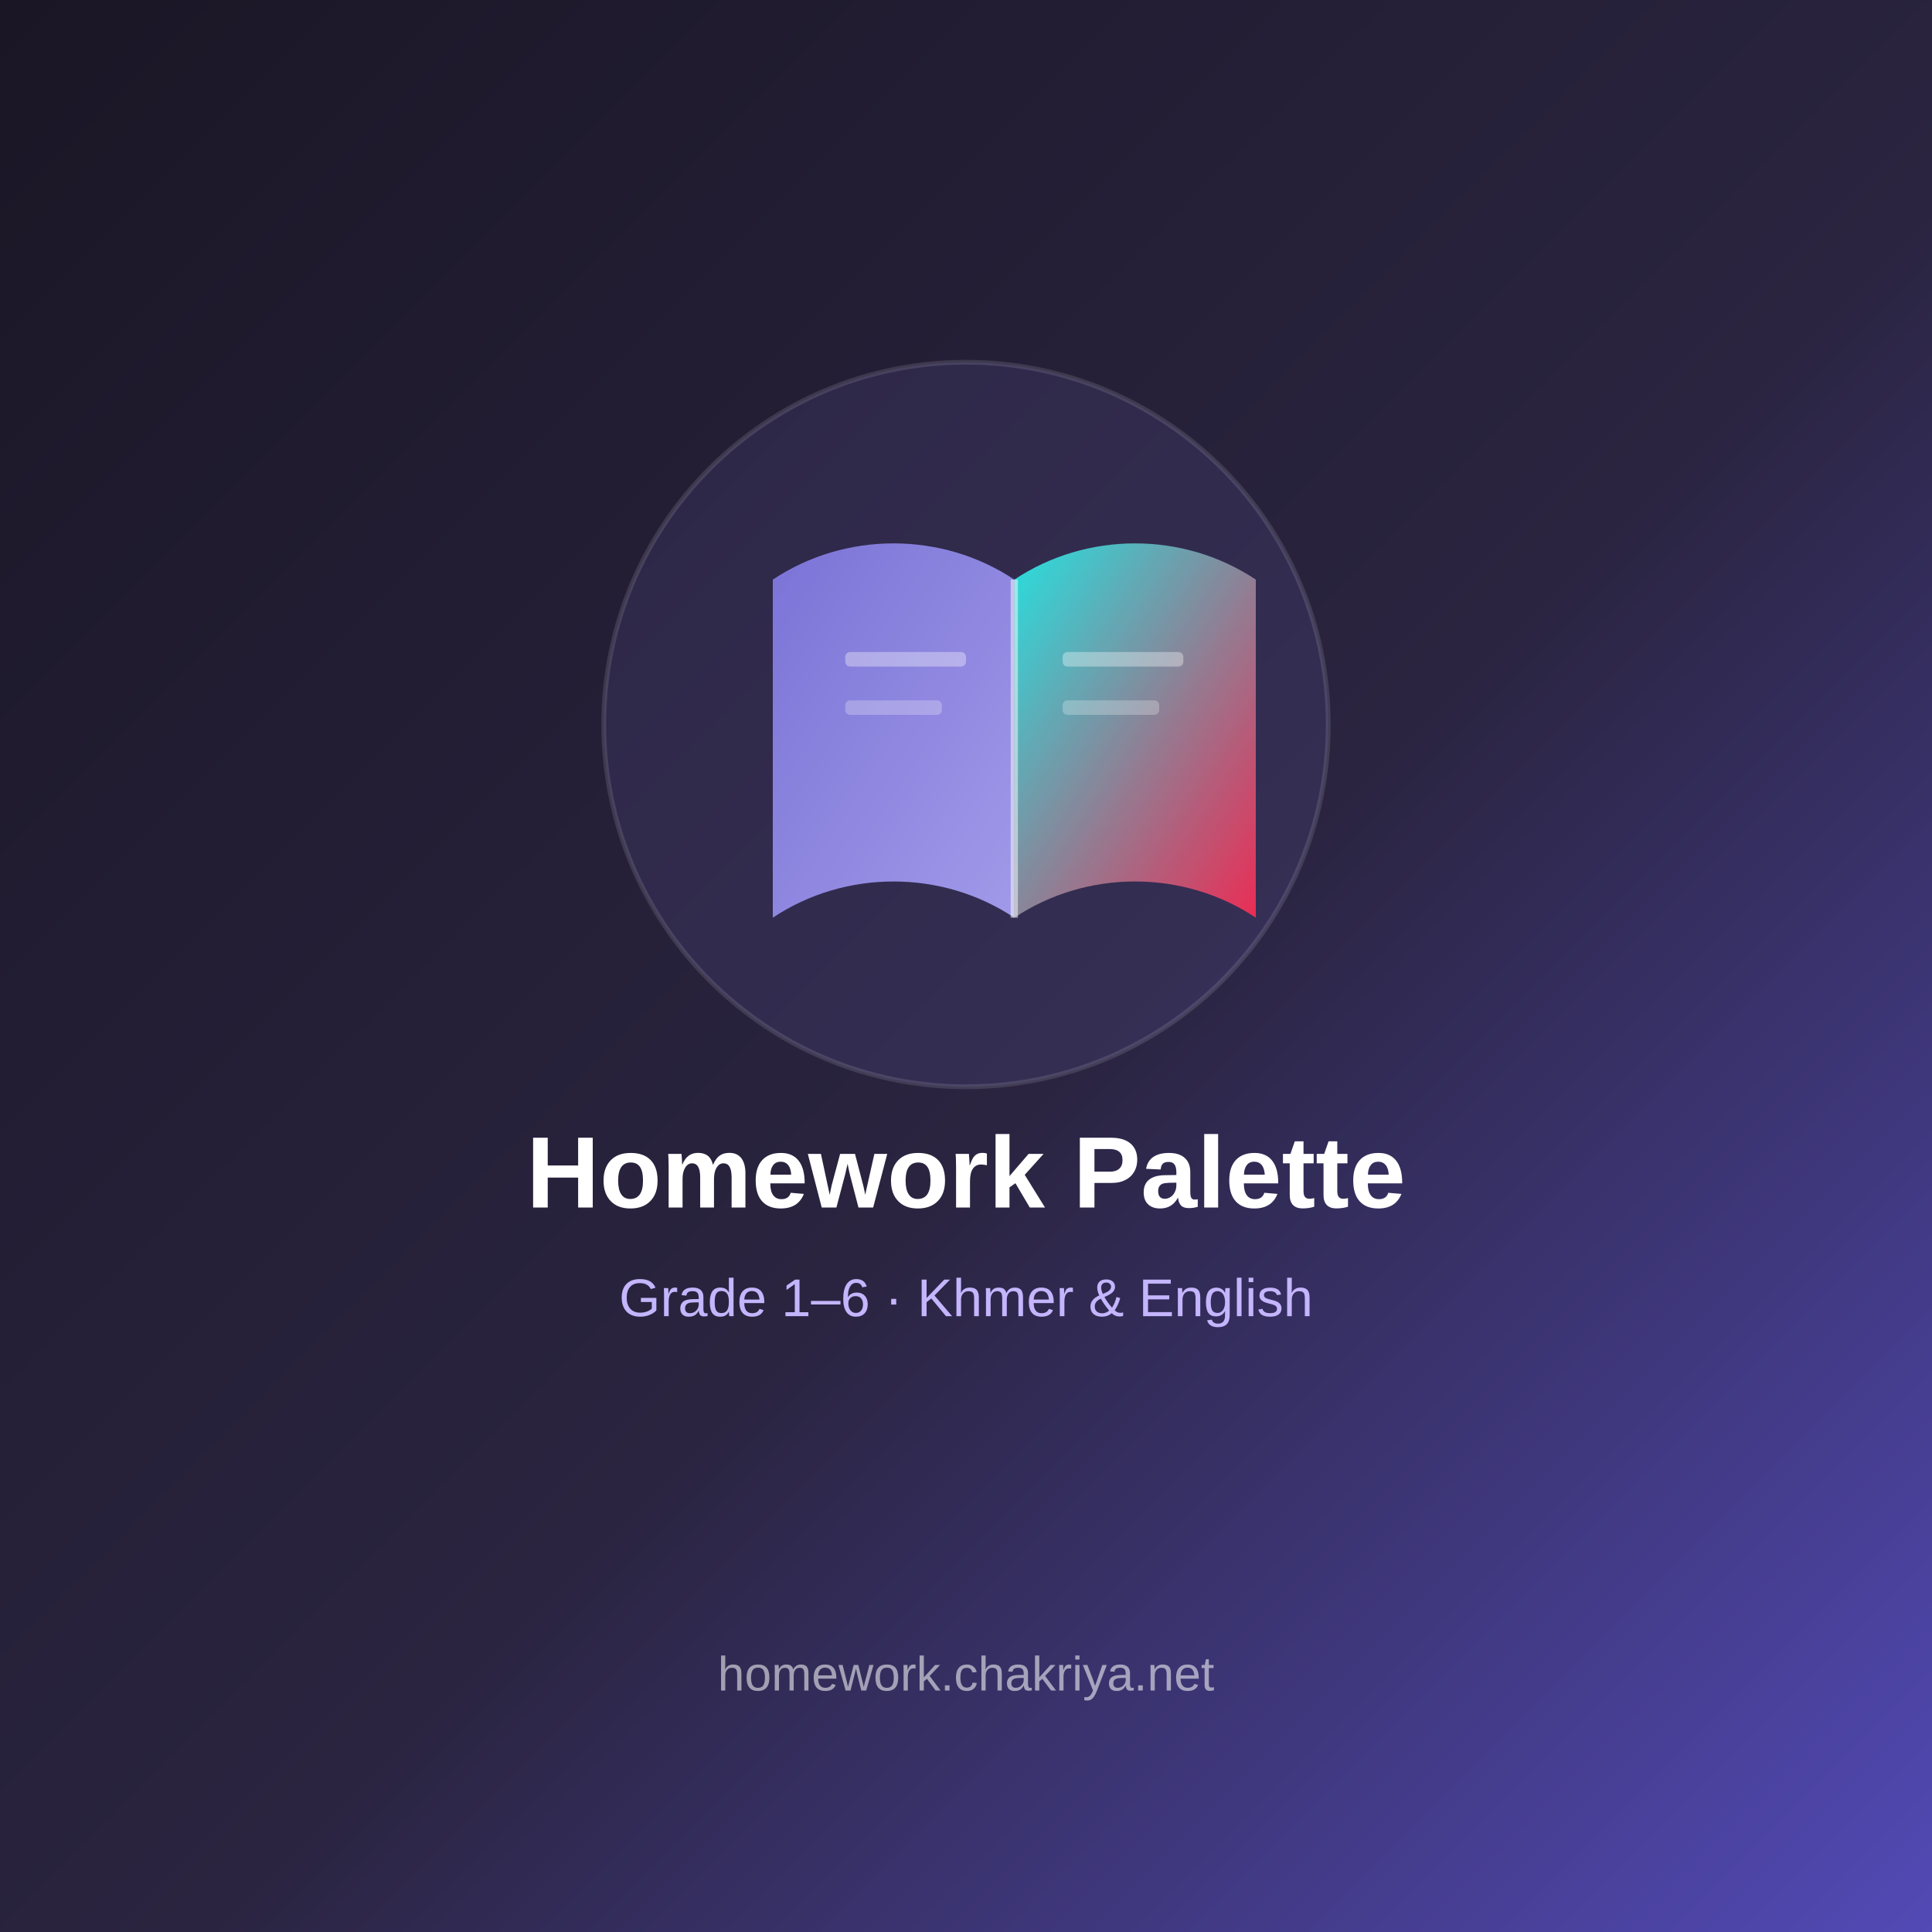
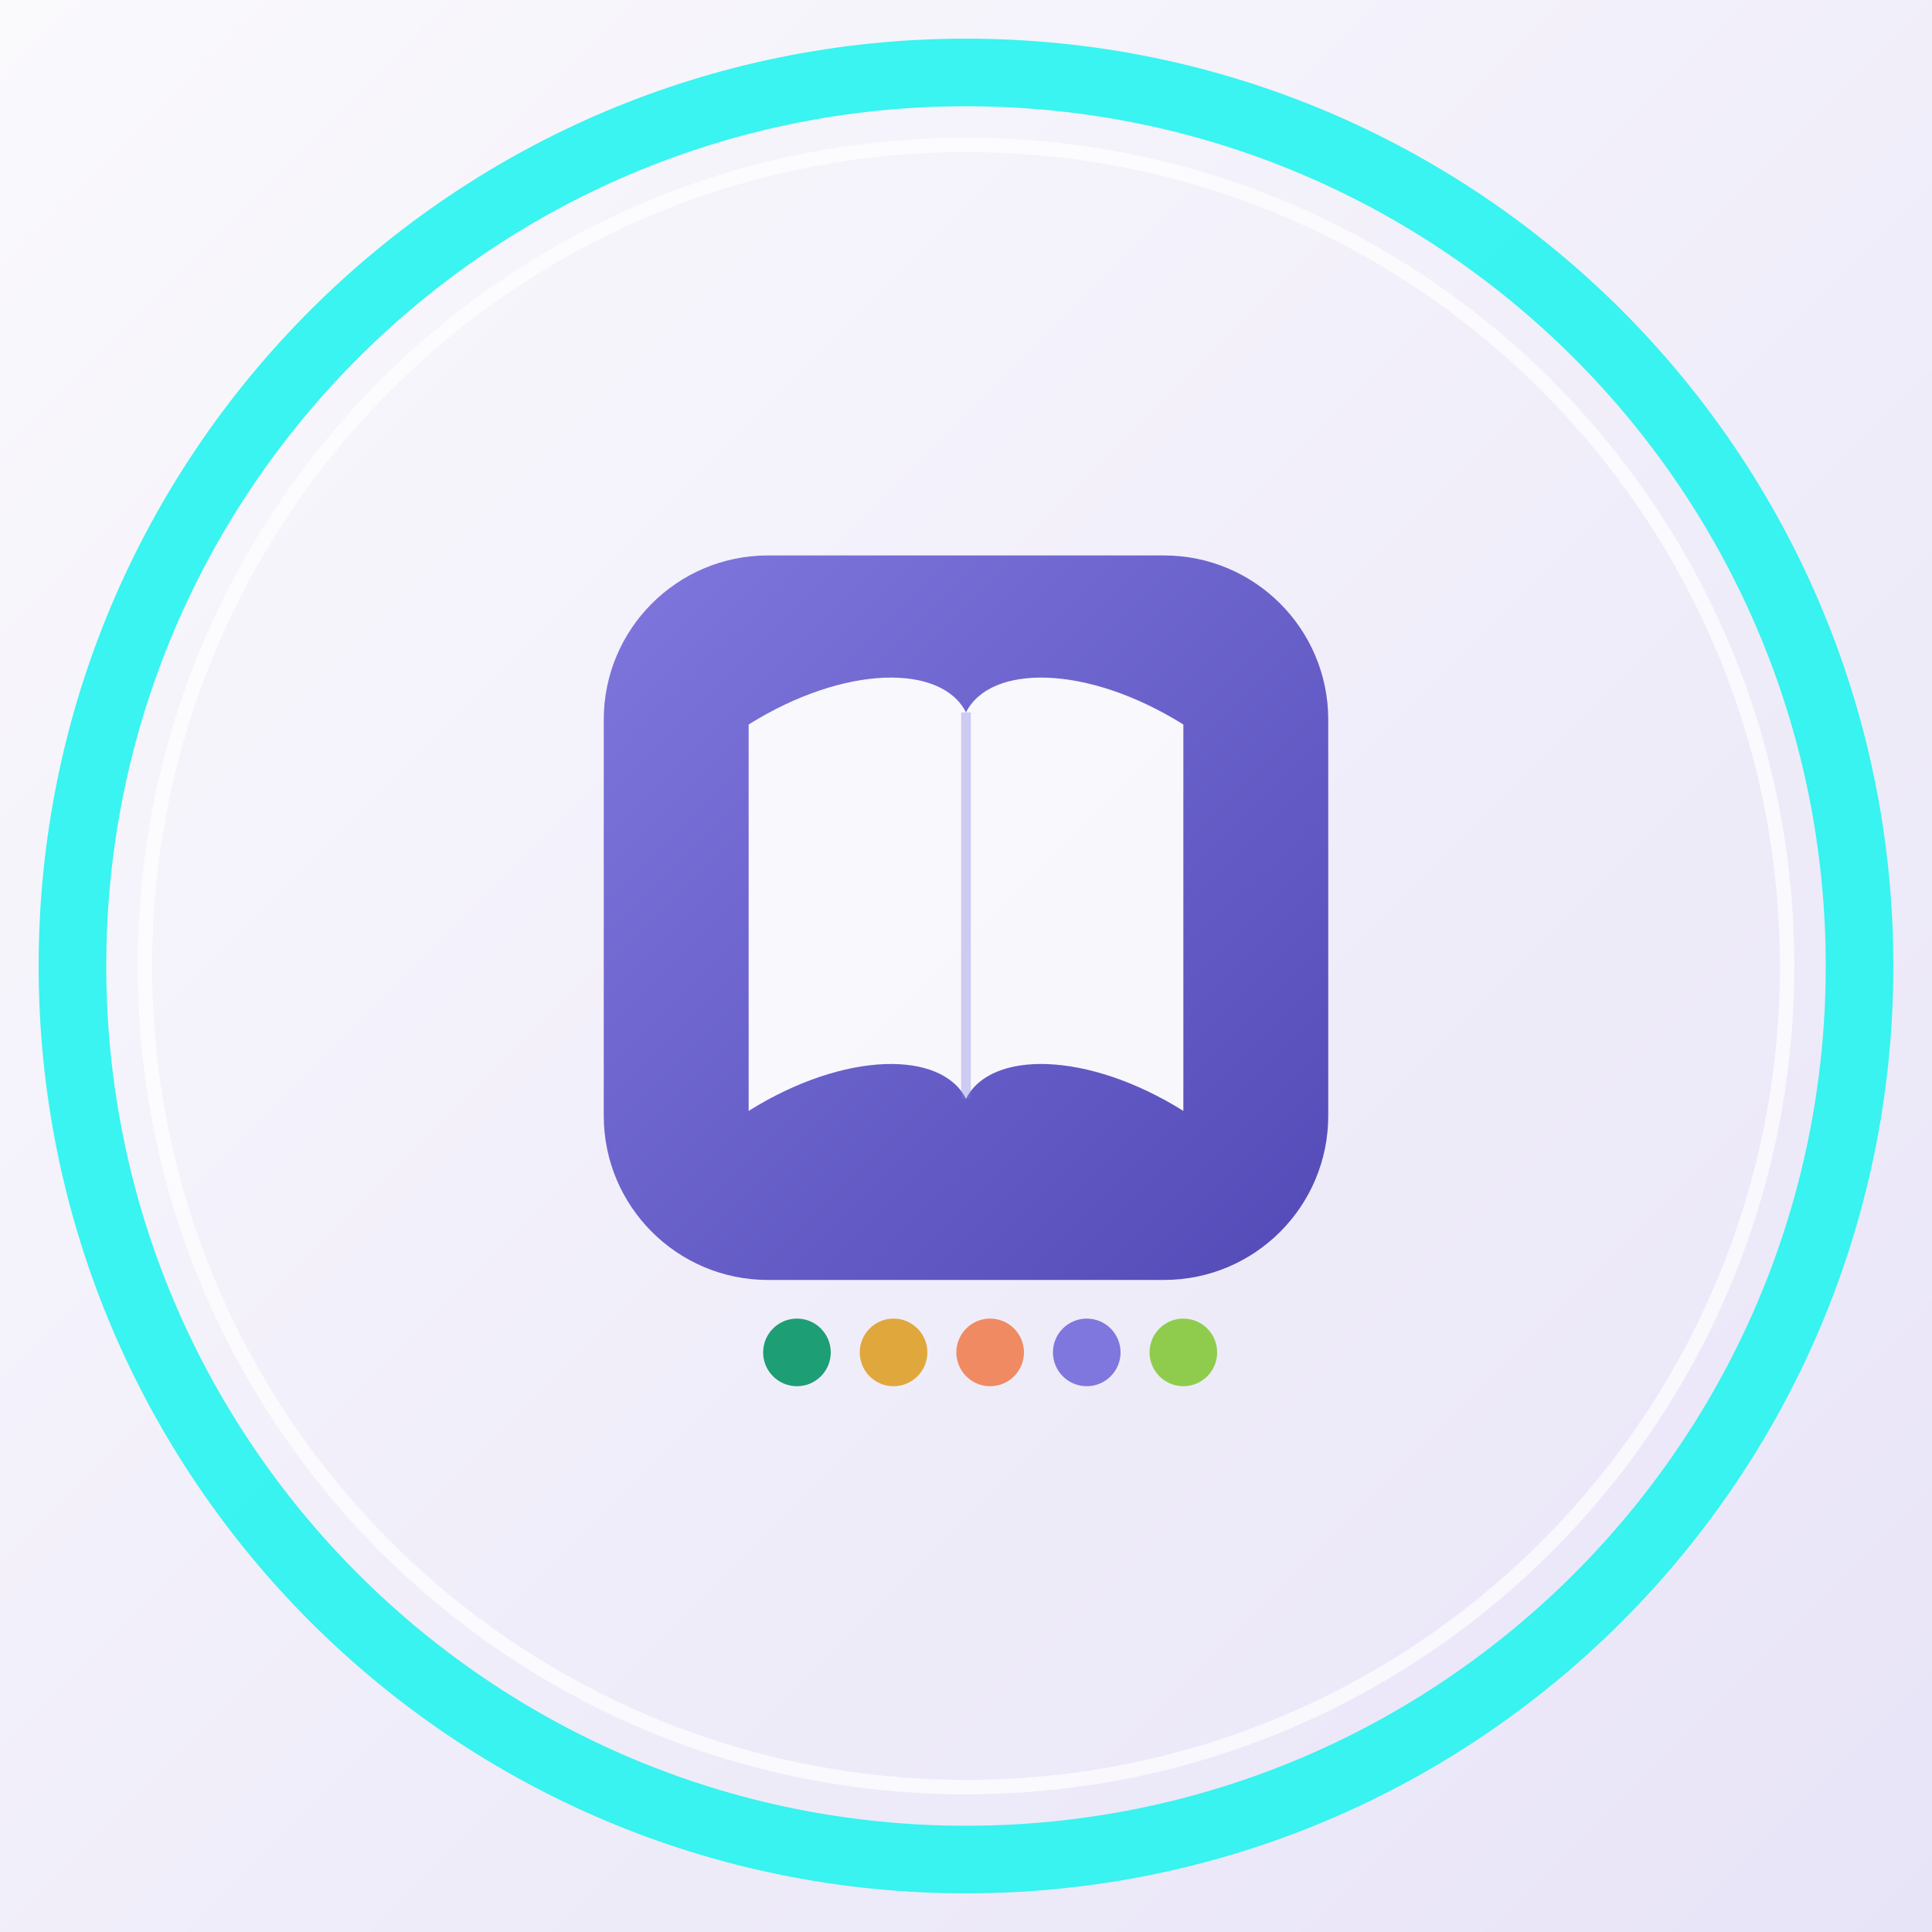
<svg xmlns="http://www.w3.org/2000/svg" width="800" height="800" viewBox="0 0 800 800">
  <defs>
    <linearGradient id="bg" x1="0%" y1="0%" x2="100%" y2="100%">
-       <stop offset="0%" style="stop-color:#1a1625" />
-       <stop offset="55%" style="stop-color:#2a2440" />
-       <stop offset="100%" style="stop-color:#534ab7" />
+       <stop offset="0%" stop-color="#faf9fc" />
+       <stop offset="100%" stop-color="#e8e4f8" />
    </linearGradient>
-     <linearGradient id="accent" x1="0%" y1="0%" x2="100%" y2="100%">
-       <stop offset="0%" style="stop-color:#25F4EE" />
-       <stop offset="100%" style="stop-color:#FE2C55" />
-     </linearGradient>
-     <linearGradient id="book" x1="0%" y1="0%" x2="100%" y2="100%">
-       <stop offset="0%" style="stop-color:#7f77dd" />
-       <stop offset="100%" style="stop-color:#a79ff0" />
+     <linearGradient id="tile" x1="0%" y1="0%" x2="100%" y2="100%">
+       <stop offset="0%" stop-color="#7f77dd" />
+       <stop offset="100%" stop-color="#534ab7" />
    </linearGradient>
  </defs>
  <rect width="800" height="800" fill="url(#bg)" />
-   <circle cx="400" cy="300" r="150" fill="rgba(127,119,221,0.12)" stroke="rgba(255,255,255,0.12)" stroke-width="2" />
-   <g transform="translate(280,200)">
-     <path d="M40,40 C70,20 110,20 140,40 L140,180 C110,160 70,160 40,180 Z" fill="url(#book)" opacity="0.95" />
-     <path d="M140,40 C170,20 210,20 240,40 L240,180 C210,160 170,160 140,180 Z" fill="url(#accent)" opacity="0.9" />
-     <path d="M140,40 L140,180" stroke="rgba(255,255,255,0.5)" stroke-width="3" />
-     <rect x="70" y="70" width="50" height="6" rx="2" fill="rgba(255,255,255,0.35)" />
-     <rect x="70" y="90" width="40" height="6" rx="2" fill="rgba(255,255,255,0.25)" />
-     <rect x="160" y="70" width="50" height="6" rx="2" fill="rgba(255,255,255,0.35)" />
-     <rect x="160" y="90" width="40" height="6" rx="2" fill="rgba(255,255,255,0.25)" />
-   </g>
-   <text x="400" y="500" text-anchor="middle" font-family="'Segoe UI', Arial, sans-serif" font-size="42" font-weight="800" fill="white">Homework Palette</text>
-   <text x="400" y="545" text-anchor="middle" font-family="'Segoe UI', Arial, sans-serif" font-size="22" font-weight="500" fill="#c4b5fd">Grade 1–6 · Khmer &amp; English</text>
-   <text x="400" y="700" text-anchor="middle" font-family="'Segoe UI', Arial, sans-serif" font-size="20" fill="rgba(255,255,255,0.55)">homework.chakriya.net</text>
+   <circle cx="400" cy="400" r="370" fill="none" stroke="#25F4EE" stroke-width="28" opacity="0.9" />
+   <circle cx="400" cy="400" r="340" fill="none" stroke="#fff" stroke-width="6" opacity="0.7" />
+   <rect x="250" y="230" width="300" height="300" rx="68" fill="url(#tile)" />
+   <path d="M310,300 C350,275 390,275 400,295 C410,275 450,275 490,300 L490,460 C450,435 410,435 400,455 C390,435 350,435 310,460 Z" fill="#fff" opacity="0.95" />
+   <path d="M400,295 L400,455" stroke="#7f77dd" stroke-width="4" opacity="0.35" />
+   <circle cx="330" cy="560" r="14" fill="#1d9e75" />
+   <circle cx="370" cy="560" r="14" fill="#e0a73c" />
+   <circle cx="410" cy="560" r="14" fill="#f08a62" />
+   <circle cx="450" cy="560" r="14" fill="#7f77dd" />
+   <circle cx="490" cy="560" r="14" fill="#8fcc4e" />
</svg>
